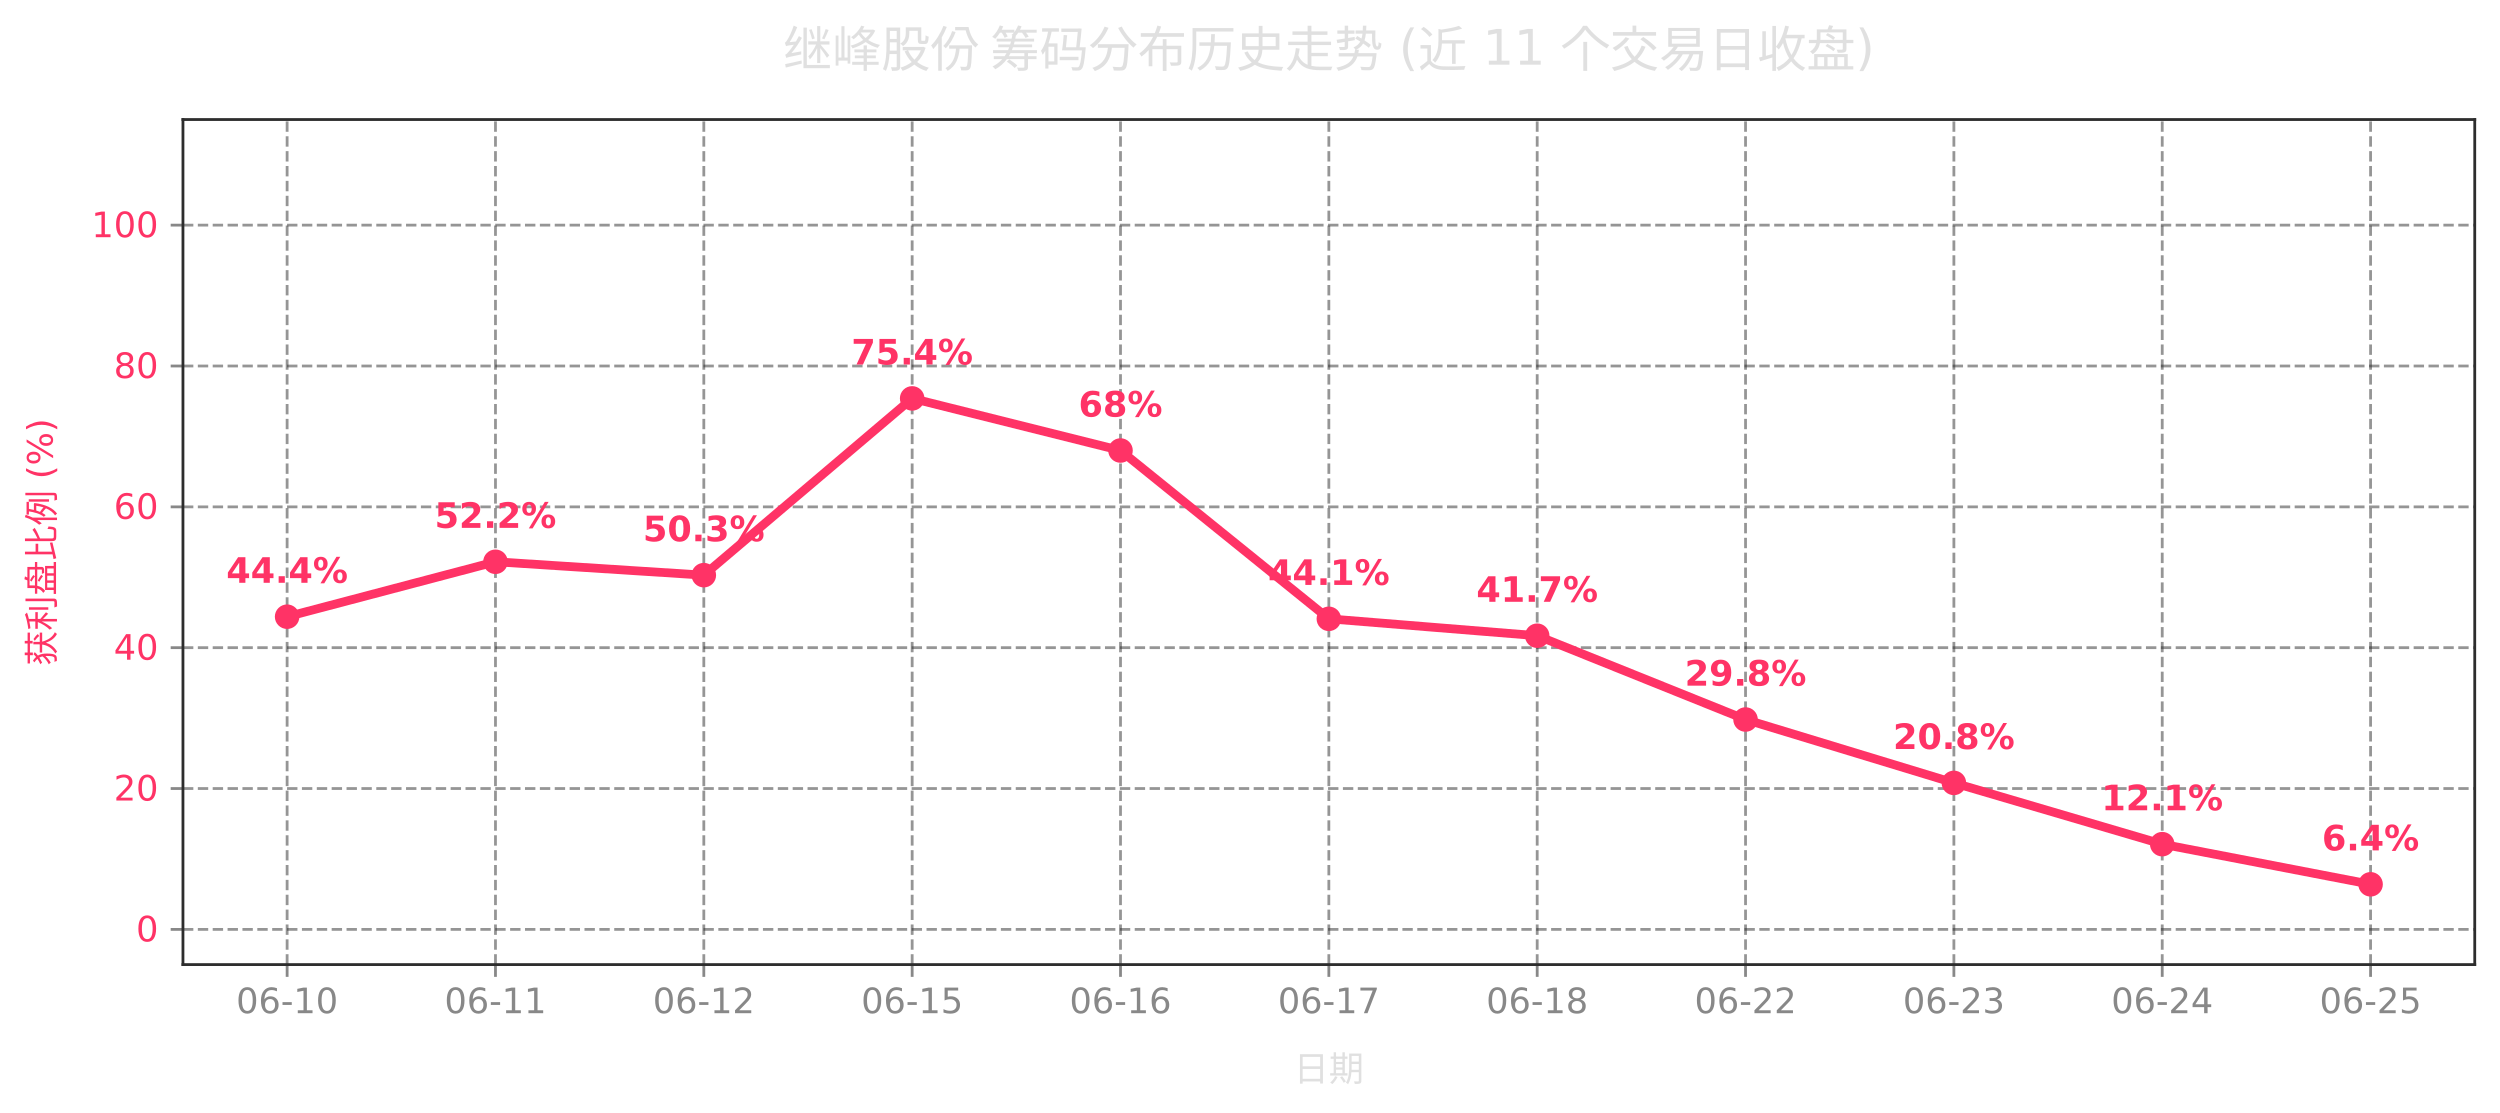
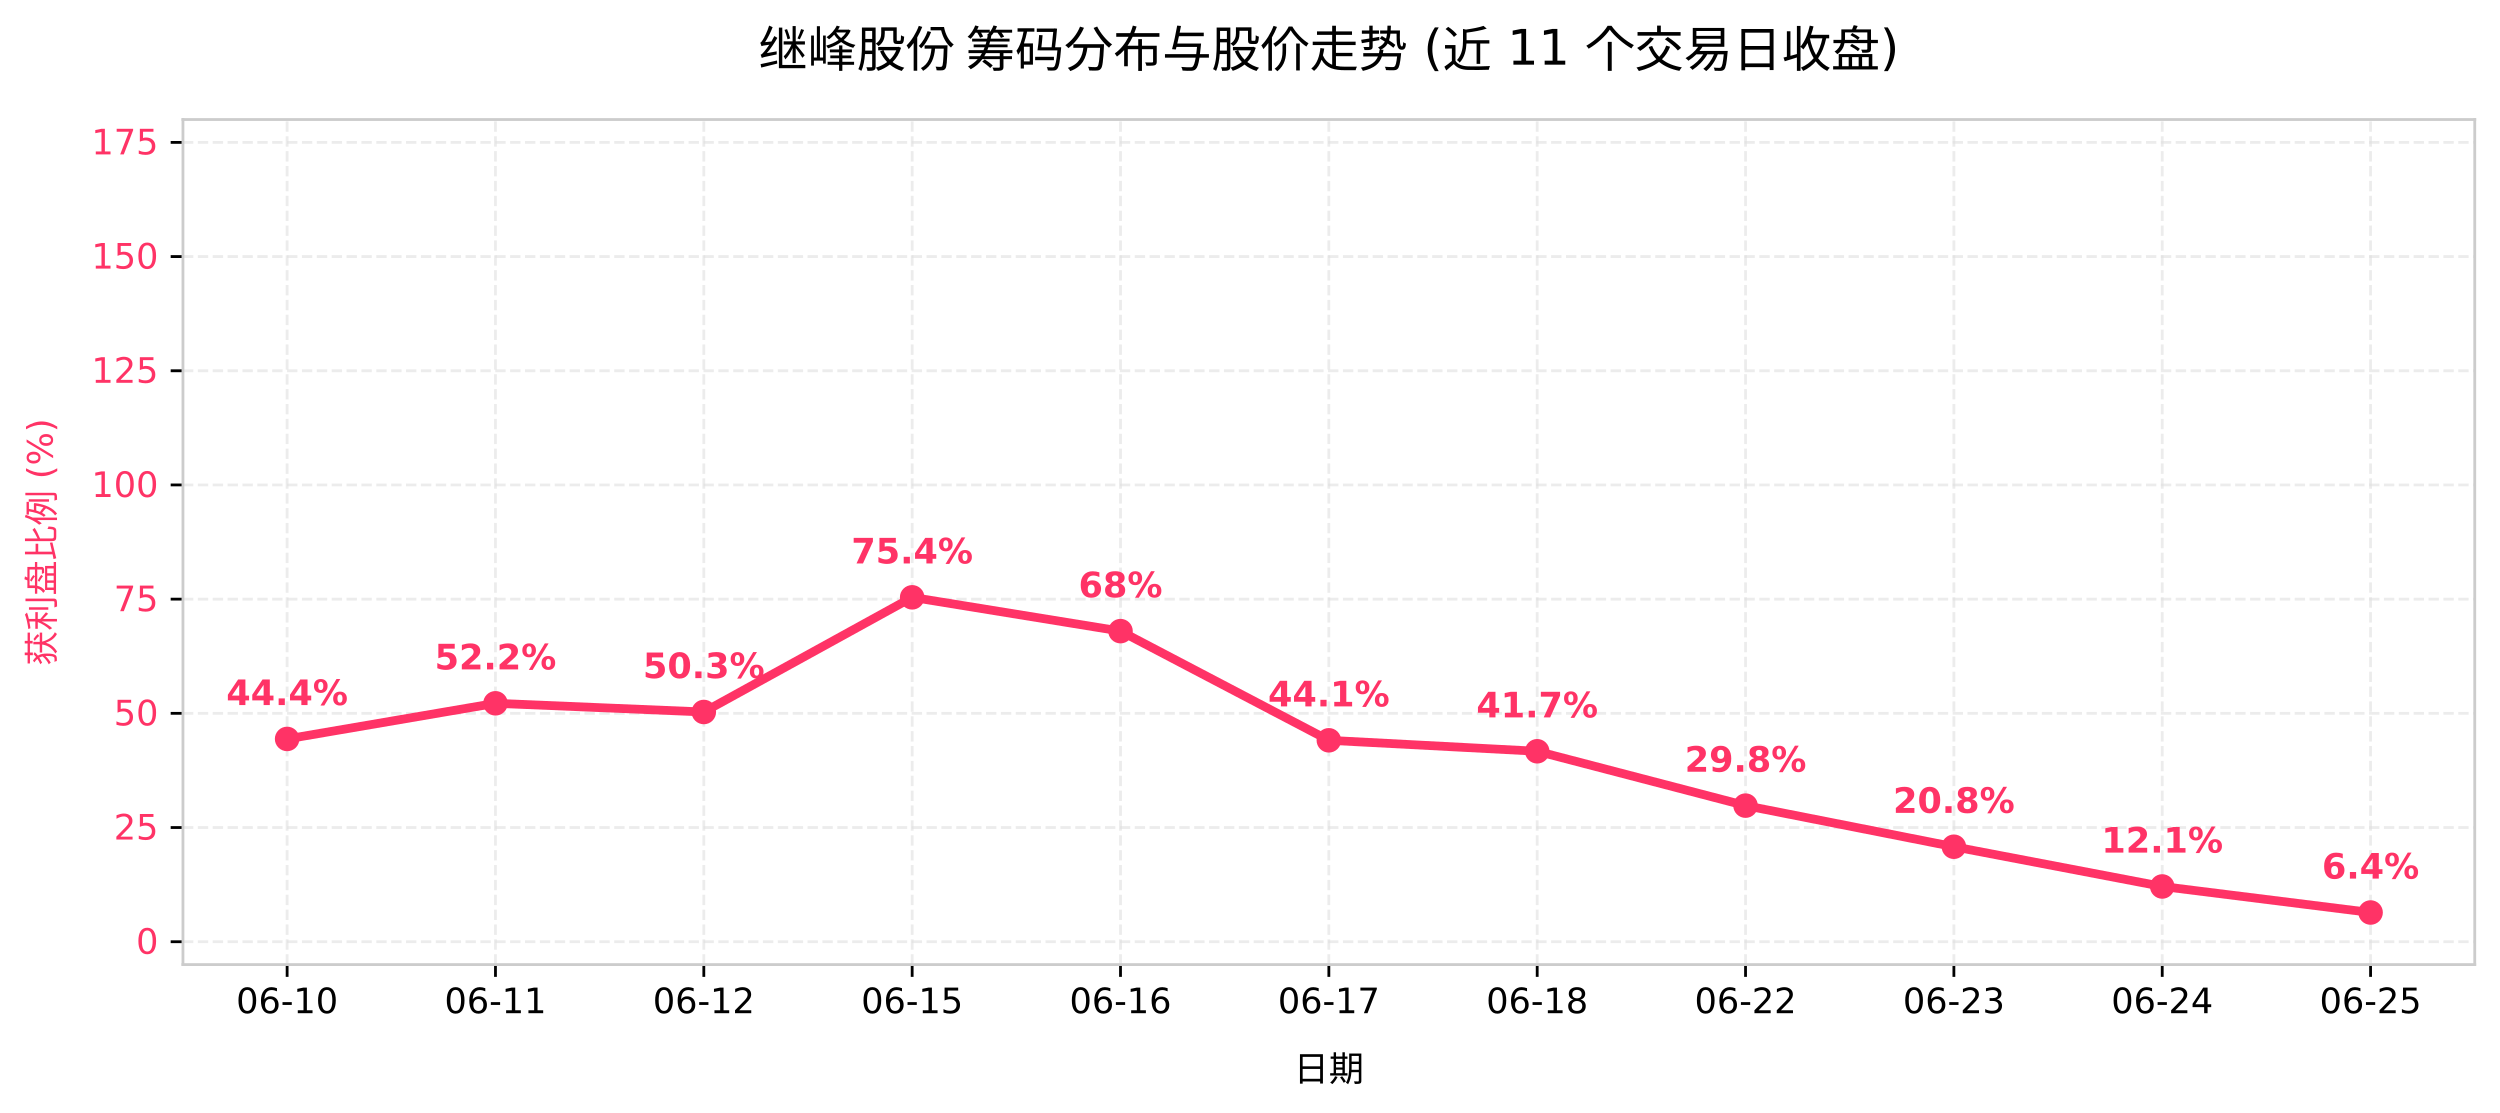
<svg xmlns="http://www.w3.org/2000/svg" xmlns:xlink="http://www.w3.org/1999/xlink" width="712.784pt" height="317.148pt" viewBox="0 0 712.784 317.148" version="1.1">
  <defs>
    <style type="text/css">*{stroke-linejoin: round; stroke-linecap: butt}</style>
  </defs>
  <g id="figure_1">
    <g id="patch_1">
      <path d="M 0 317.148  L 712.784 317.148  L 712.784 0  L 0 0  L 0 317.148  z " style="fill: none" />
    </g>
    <g id="axes_1">
      <g id="patch_2">
        <path d="M 52.163 275.017  L 705.584 275.017  L 705.584 34.08  L 52.163 34.08  L 52.163 275.017  z " style="fill: none" />
      </g>
      <g id="matplotlib.axis_1">
        <g id="xtick_1">
          <g id="line2d_1">
-             <path d="M 81.863 275.017  L 81.863 34.08  " clip-path="url(#pe7135e5e0c)" style="fill: none; stroke-dasharray: 2.96,1.28; stroke-dashoffset: 0; stroke: #2d2d2d; stroke-opacity: 0.5; stroke-width: 0.8" />
+             <path d="M 81.863 275.017  L 81.863 34.08  " clip-path="url(#p8c246e8b31)" style="fill: none; stroke-dasharray: 2.96,1.28; stroke-dashoffset: 0; stroke: #e0e0e0; stroke-opacity: 0.6; stroke-width: 0.8" />
          </g>
          <g id="line2d_2">
            <defs>
-               <path id="m8e5c2aca2e" d="M 0 0  L 0 3.5  " style="stroke: #888888; stroke-width: 0.8" />
+               <path id="mf10f7f3f48" d="M 0 0  L 0 3.5  " style="stroke: #000000; stroke-width: 0.8" />
            </defs>
            <g>
-               <use xlink:href="#m8e5c2aca2e" x="81.863" y="275.017" style="fill: #888888; stroke: #888888; stroke-width: 0.8" />
+               <use xlink:href="#mf10f7f3f48" x="81.863" y="275.017" style="stroke: #000000; stroke-width: 0.8" />
            </g>
          </g>
          <g id="text_1">
-             <text style="fill: #888888; font: 10px 'WenQuanYi Zen Hei', 'DejaVu Sans', 'Arial', sans-serif; text-anchor: middle" x="81.863" y="288.873" transform="rotate(-0 81.86347 288.8728)">06-10</text>
+             <text style="font: 10px 'WenQuanYi Zen Hei', 'DejaVu Sans', 'Arial', sans-serif; text-anchor: middle" x="81.863" y="288.873" transform="rotate(-0 81.86347 288.8728)">06-10</text>
          </g>
        </g>
        <g id="xtick_2">
          <g id="line2d_3">
-             <path d="M 141.265 275.017  L 141.265 34.08  " clip-path="url(#pe7135e5e0c)" style="fill: none; stroke-dasharray: 2.96,1.28; stroke-dashoffset: 0; stroke: #2d2d2d; stroke-opacity: 0.5; stroke-width: 0.8" />
+             <path d="M 141.265 275.017  L 141.265 34.08  " clip-path="url(#p8c246e8b31)" style="fill: none; stroke-dasharray: 2.96,1.28; stroke-dashoffset: 0; stroke: #e0e0e0; stroke-opacity: 0.6; stroke-width: 0.8" />
          </g>
          <g id="line2d_4">
            <g>
-               <use xlink:href="#m8e5c2aca2e" x="141.265" y="275.017" style="fill: #888888; stroke: #888888; stroke-width: 0.8" />
+               <use xlink:href="#mf10f7f3f48" x="141.265" y="275.017" style="stroke: #000000; stroke-width: 0.8" />
            </g>
          </g>
          <g id="text_2">
-             <text style="fill: #888888; font: 10px 'WenQuanYi Zen Hei', 'DejaVu Sans', 'Arial', sans-serif; text-anchor: middle" x="141.265" y="288.873" transform="rotate(-0 141.2654 288.8728)">06-11</text>
+             <text style="font: 10px 'WenQuanYi Zen Hei', 'DejaVu Sans', 'Arial', sans-serif; text-anchor: middle" x="141.265" y="288.873" transform="rotate(-0 141.2654 288.8728)">06-11</text>
          </g>
        </g>
        <g id="xtick_3">
          <g id="line2d_5">
-             <path d="M 200.667 275.017  L 200.667 34.08  " clip-path="url(#pe7135e5e0c)" style="fill: none; stroke-dasharray: 2.96,1.28; stroke-dashoffset: 0; stroke: #2d2d2d; stroke-opacity: 0.5; stroke-width: 0.8" />
+             <path d="M 200.667 275.017  L 200.667 34.08  " clip-path="url(#p8c246e8b31)" style="fill: none; stroke-dasharray: 2.96,1.28; stroke-dashoffset: 0; stroke: #e0e0e0; stroke-opacity: 0.6; stroke-width: 0.8" />
          </g>
          <g id="line2d_6">
            <g>
-               <use xlink:href="#m8e5c2aca2e" x="200.667" y="275.017" style="fill: #888888; stroke: #888888; stroke-width: 0.8" />
+               <use xlink:href="#mf10f7f3f48" x="200.667" y="275.017" style="stroke: #000000; stroke-width: 0.8" />
            </g>
          </g>
          <g id="text_3">
-             <text style="fill: #888888; font: 10px 'WenQuanYi Zen Hei', 'DejaVu Sans', 'Arial', sans-serif; text-anchor: middle" x="200.667" y="288.873" transform="rotate(-0 200.6673 288.8728)">06-12</text>
+             <text style="font: 10px 'WenQuanYi Zen Hei', 'DejaVu Sans', 'Arial', sans-serif; text-anchor: middle" x="200.667" y="288.873" transform="rotate(-0 200.6673 288.8728)">06-12</text>
          </g>
        </g>
        <g id="xtick_4">
          <g id="line2d_7">
-             <path d="M 260.069 275.017  L 260.069 34.08  " clip-path="url(#pe7135e5e0c)" style="fill: none; stroke-dasharray: 2.96,1.28; stroke-dashoffset: 0; stroke: #2d2d2d; stroke-opacity: 0.5; stroke-width: 0.8" />
+             <path d="M 260.069 275.017  L 260.069 34.08  " clip-path="url(#p8c246e8b31)" style="fill: none; stroke-dasharray: 2.96,1.28; stroke-dashoffset: 0; stroke: #e0e0e0; stroke-opacity: 0.6; stroke-width: 0.8" />
          </g>
          <g id="line2d_8">
            <g>
-               <use xlink:href="#m8e5c2aca2e" x="260.069" y="275.017" style="fill: #888888; stroke: #888888; stroke-width: 0.8" />
+               <use xlink:href="#mf10f7f3f48" x="260.069" y="275.017" style="stroke: #000000; stroke-width: 0.8" />
            </g>
          </g>
          <g id="text_4">
-             <text style="fill: #888888; font: 10px 'WenQuanYi Zen Hei', 'DejaVu Sans', 'Arial', sans-serif; text-anchor: middle" x="260.069" y="288.873" transform="rotate(-0 260.0693 288.8728)">06-15</text>
+             <text style="font: 10px 'WenQuanYi Zen Hei', 'DejaVu Sans', 'Arial', sans-serif; text-anchor: middle" x="260.069" y="288.873" transform="rotate(-0 260.0693 288.8728)">06-15</text>
          </g>
        </g>
        <g id="xtick_5">
          <g id="line2d_9">
-             <path d="M 319.471 275.017  L 319.471 34.08  " clip-path="url(#pe7135e5e0c)" style="fill: none; stroke-dasharray: 2.96,1.28; stroke-dashoffset: 0; stroke: #2d2d2d; stroke-opacity: 0.5; stroke-width: 0.8" />
+             <path d="M 319.471 275.017  L 319.471 34.08  " clip-path="url(#p8c246e8b31)" style="fill: none; stroke-dasharray: 2.96,1.28; stroke-dashoffset: 0; stroke: #e0e0e0; stroke-opacity: 0.6; stroke-width: 0.8" />
          </g>
          <g id="line2d_10">
            <g>
-               <use xlink:href="#m8e5c2aca2e" x="319.471" y="275.017" style="fill: #888888; stroke: #888888; stroke-width: 0.8" />
+               <use xlink:href="#mf10f7f3f48" x="319.471" y="275.017" style="stroke: #000000; stroke-width: 0.8" />
            </g>
          </g>
          <g id="text_5">
-             <text style="fill: #888888; font: 10px 'WenQuanYi Zen Hei', 'DejaVu Sans', 'Arial', sans-serif; text-anchor: middle" x="319.471" y="288.873" transform="rotate(-0 319.4712 288.8728)">06-16</text>
+             <text style="font: 10px 'WenQuanYi Zen Hei', 'DejaVu Sans', 'Arial', sans-serif; text-anchor: middle" x="319.471" y="288.873" transform="rotate(-0 319.4712 288.8728)">06-16</text>
          </g>
        </g>
        <g id="xtick_6">
          <g id="line2d_11">
-             <path d="M 378.873 275.017  L 378.873 34.08  " clip-path="url(#pe7135e5e0c)" style="fill: none; stroke-dasharray: 2.96,1.28; stroke-dashoffset: 0; stroke: #2d2d2d; stroke-opacity: 0.5; stroke-width: 0.8" />
+             <path d="M 378.873 275.017  L 378.873 34.08  " clip-path="url(#p8c246e8b31)" style="fill: none; stroke-dasharray: 2.96,1.28; stroke-dashoffset: 0; stroke: #e0e0e0; stroke-opacity: 0.6; stroke-width: 0.8" />
          </g>
          <g id="line2d_12">
            <g>
-               <use xlink:href="#m8e5c2aca2e" x="378.873" y="275.017" style="fill: #888888; stroke: #888888; stroke-width: 0.8" />
+               <use xlink:href="#mf10f7f3f48" x="378.873" y="275.017" style="stroke: #000000; stroke-width: 0.8" />
            </g>
          </g>
          <g id="text_6">
-             <text style="fill: #888888; font: 10px 'WenQuanYi Zen Hei', 'DejaVu Sans', 'Arial', sans-serif; text-anchor: middle" x="378.873" y="288.873" transform="rotate(-0 378.8731 288.8728)">06-17</text>
+             <text style="font: 10px 'WenQuanYi Zen Hei', 'DejaVu Sans', 'Arial', sans-serif; text-anchor: middle" x="378.873" y="288.873" transform="rotate(-0 378.8731 288.8728)">06-17</text>
          </g>
        </g>
        <g id="xtick_7">
          <g id="line2d_13">
-             <path d="M 438.275 275.017  L 438.275 34.08  " clip-path="url(#pe7135e5e0c)" style="fill: none; stroke-dasharray: 2.96,1.28; stroke-dashoffset: 0; stroke: #2d2d2d; stroke-opacity: 0.5; stroke-width: 0.8" />
+             <path d="M 438.275 275.017  L 438.275 34.08  " clip-path="url(#p8c246e8b31)" style="fill: none; stroke-dasharray: 2.96,1.28; stroke-dashoffset: 0; stroke: #e0e0e0; stroke-opacity: 0.6; stroke-width: 0.8" />
          </g>
          <g id="line2d_14">
            <g>
-               <use xlink:href="#m8e5c2aca2e" x="438.275" y="275.017" style="fill: #888888; stroke: #888888; stroke-width: 0.8" />
+               <use xlink:href="#mf10f7f3f48" x="438.275" y="275.017" style="stroke: #000000; stroke-width: 0.8" />
            </g>
          </g>
          <g id="text_7">
-             <text style="fill: #888888; font: 10px 'WenQuanYi Zen Hei', 'DejaVu Sans', 'Arial', sans-serif; text-anchor: middle" x="438.275" y="288.873" transform="rotate(-0 438.2751 288.8728)">06-18</text>
+             <text style="font: 10px 'WenQuanYi Zen Hei', 'DejaVu Sans', 'Arial', sans-serif; text-anchor: middle" x="438.275" y="288.873" transform="rotate(-0 438.2751 288.8728)">06-18</text>
          </g>
        </g>
        <g id="xtick_8">
          <g id="line2d_15">
-             <path d="M 497.677 275.017  L 497.677 34.08  " clip-path="url(#pe7135e5e0c)" style="fill: none; stroke-dasharray: 2.96,1.28; stroke-dashoffset: 0; stroke: #2d2d2d; stroke-opacity: 0.5; stroke-width: 0.8" />
+             <path d="M 497.677 275.017  L 497.677 34.08  " clip-path="url(#p8c246e8b31)" style="fill: none; stroke-dasharray: 2.96,1.28; stroke-dashoffset: 0; stroke: #e0e0e0; stroke-opacity: 0.6; stroke-width: 0.8" />
          </g>
          <g id="line2d_16">
            <g>
-               <use xlink:href="#m8e5c2aca2e" x="497.677" y="275.017" style="fill: #888888; stroke: #888888; stroke-width: 0.8" />
+               <use xlink:href="#mf10f7f3f48" x="497.677" y="275.017" style="stroke: #000000; stroke-width: 0.8" />
            </g>
          </g>
          <g id="text_8">
-             <text style="fill: #888888; font: 10px 'WenQuanYi Zen Hei', 'DejaVu Sans', 'Arial', sans-serif; text-anchor: middle" x="497.677" y="288.873" transform="rotate(-0 497.677 288.8728)">06-22</text>
+             <text style="font: 10px 'WenQuanYi Zen Hei', 'DejaVu Sans', 'Arial', sans-serif; text-anchor: middle" x="497.677" y="288.873" transform="rotate(-0 497.677 288.8728)">06-22</text>
          </g>
        </g>
        <g id="xtick_9">
          <g id="line2d_17">
-             <path d="M 557.079 275.017  L 557.079 34.08  " clip-path="url(#pe7135e5e0c)" style="fill: none; stroke-dasharray: 2.96,1.28; stroke-dashoffset: 0; stroke: #2d2d2d; stroke-opacity: 0.5; stroke-width: 0.8" />
+             <path d="M 557.079 275.017  L 557.079 34.08  " clip-path="url(#p8c246e8b31)" style="fill: none; stroke-dasharray: 2.96,1.28; stroke-dashoffset: 0; stroke: #e0e0e0; stroke-opacity: 0.6; stroke-width: 0.8" />
          </g>
          <g id="line2d_18">
            <g>
-               <use xlink:href="#m8e5c2aca2e" x="557.079" y="275.017" style="fill: #888888; stroke: #888888; stroke-width: 0.8" />
+               <use xlink:href="#mf10f7f3f48" x="557.079" y="275.017" style="stroke: #000000; stroke-width: 0.8" />
            </g>
          </g>
          <g id="text_9">
-             <text style="fill: #888888; font: 10px 'WenQuanYi Zen Hei', 'DejaVu Sans', 'Arial', sans-serif; text-anchor: middle" x="557.079" y="288.873" transform="rotate(-0 557.0789 288.8728)">06-23</text>
+             <text style="font: 10px 'WenQuanYi Zen Hei', 'DejaVu Sans', 'Arial', sans-serif; text-anchor: middle" x="557.079" y="288.873" transform="rotate(-0 557.0789 288.8728)">06-23</text>
          </g>
        </g>
        <g id="xtick_10">
          <g id="line2d_19">
-             <path d="M 616.481 275.017  L 616.481 34.08  " clip-path="url(#pe7135e5e0c)" style="fill: none; stroke-dasharray: 2.96,1.28; stroke-dashoffset: 0; stroke: #2d2d2d; stroke-opacity: 0.5; stroke-width: 0.8" />
+             <path d="M 616.481 275.017  L 616.481 34.08  " clip-path="url(#p8c246e8b31)" style="fill: none; stroke-dasharray: 2.96,1.28; stroke-dashoffset: 0; stroke: #e0e0e0; stroke-opacity: 0.6; stroke-width: 0.8" />
          </g>
          <g id="line2d_20">
            <g>
-               <use xlink:href="#m8e5c2aca2e" x="616.481" y="275.017" style="fill: #888888; stroke: #888888; stroke-width: 0.8" />
+               <use xlink:href="#mf10f7f3f48" x="616.481" y="275.017" style="stroke: #000000; stroke-width: 0.8" />
            </g>
          </g>
          <g id="text_10">
-             <text style="fill: #888888; font: 10px 'WenQuanYi Zen Hei', 'DejaVu Sans', 'Arial', sans-serif; text-anchor: middle" x="616.481" y="288.873" transform="rotate(-0 616.4809 288.8728)">06-24</text>
+             <text style="font: 10px 'WenQuanYi Zen Hei', 'DejaVu Sans', 'Arial', sans-serif; text-anchor: middle" x="616.481" y="288.873" transform="rotate(-0 616.4809 288.8728)">06-24</text>
          </g>
        </g>
        <g id="xtick_11">
          <g id="line2d_21">
-             <path d="M 675.883 275.017  L 675.883 34.08  " clip-path="url(#pe7135e5e0c)" style="fill: none; stroke-dasharray: 2.96,1.28; stroke-dashoffset: 0; stroke: #2d2d2d; stroke-opacity: 0.5; stroke-width: 0.8" />
+             <path d="M 675.883 275.017  L 675.883 34.08  " clip-path="url(#p8c246e8b31)" style="fill: none; stroke-dasharray: 2.96,1.28; stroke-dashoffset: 0; stroke: #e0e0e0; stroke-opacity: 0.6; stroke-width: 0.8" />
          </g>
          <g id="line2d_22">
            <g>
-               <use xlink:href="#m8e5c2aca2e" x="675.883" y="275.017" style="fill: #888888; stroke: #888888; stroke-width: 0.8" />
+               <use xlink:href="#mf10f7f3f48" x="675.883" y="275.017" style="stroke: #000000; stroke-width: 0.8" />
            </g>
          </g>
          <g id="text_11">
-             <text style="fill: #888888; font: 10px 'WenQuanYi Zen Hei', 'DejaVu Sans', 'Arial', sans-serif; text-anchor: middle" x="675.883" y="288.873" transform="rotate(-0 675.8828 288.8728)">06-25</text>
+             <text style="font: 10px 'WenQuanYi Zen Hei', 'DejaVu Sans', 'Arial', sans-serif; text-anchor: middle" x="675.883" y="288.873" transform="rotate(-0 675.8828 288.8728)">06-25</text>
          </g>
        </g>
        <g id="text_12">
-           <text style="fill: #e0e0e0; font: 10px 'WenQuanYi Zen Hei', 'DejaVu Sans', 'Arial', sans-serif; text-anchor: middle" x="378.873" y="308.287" transform="rotate(-0 378.8731 308.2869)">日期</text>
+           <text style="font: 10px 'WenQuanYi Zen Hei', 'DejaVu Sans', 'Arial', sans-serif; text-anchor: middle" x="378.873" y="308.287" transform="rotate(-0 378.8731 308.2869)">日期</text>
        </g>
      </g>
      <g id="matplotlib.axis_2">
        <g id="ytick_1">
          <g id="line2d_23">
-             <path d="M 52.163 264.978  L 705.584 264.978  " clip-path="url(#pe7135e5e0c)" style="fill: none; stroke-dasharray: 2.96,1.28; stroke-dashoffset: 0; stroke: #2d2d2d; stroke-opacity: 0.5; stroke-width: 0.8" />
+             <path d="M 52.163 268.505  L 705.584 268.505  " clip-path="url(#p8c246e8b31)" style="fill: none; stroke-dasharray: 2.96,1.28; stroke-dashoffset: 0; stroke: #e0e0e0; stroke-opacity: 0.6; stroke-width: 0.8" />
          </g>
          <g id="line2d_24">
            <defs>
-               <path id="m1942de234c" d="M 0 0  L -3.5 0  " style="stroke: #888888; stroke-width: 0.8" />
+               <path id="m548b8e6ac9" d="M 0 0  L -3.5 0  " style="stroke: #000000; stroke-width: 0.8" />
            </defs>
            <g>
-               <use xlink:href="#m1942de234c" x="52.163" y="264.978" style="fill: #888888; stroke: #888888; stroke-width: 0.8" />
+               <use xlink:href="#m548b8e6ac9" x="52.163" y="268.505" style="stroke: #000000; stroke-width: 0.8" />
            </g>
          </g>
          <g id="text_13">
-             <text style="fill: #ff3366; font: 10px 'WenQuanYi Zen Hei', 'DejaVu Sans', 'Arial', sans-serif; text-anchor: end" x="45.163" y="268.406" transform="rotate(-0 45.1625 268.4057)">0</text>
+             <text style="fill: #ff3366; font: 10px 'WenQuanYi Zen Hei', 'DejaVu Sans', 'Arial', sans-serif; text-anchor: end" x="45.163" y="271.933" transform="rotate(-0 45.1625 271.9329)">0</text>
          </g>
        </g>
        <g id="ytick_2">
          <g id="line2d_25">
-             <path d="M 52.163 224.822  L 705.584 224.822  " clip-path="url(#pe7135e5e0c)" style="fill: none; stroke-dasharray: 2.96,1.28; stroke-dashoffset: 0; stroke: #2d2d2d; stroke-opacity: 0.5; stroke-width: 0.8" />
+             <path d="M 52.163 235.946  L 705.584 235.946  " clip-path="url(#p8c246e8b31)" style="fill: none; stroke-dasharray: 2.96,1.28; stroke-dashoffset: 0; stroke: #e0e0e0; stroke-opacity: 0.6; stroke-width: 0.8" />
          </g>
          <g id="line2d_26">
            <g>
-               <use xlink:href="#m1942de234c" x="52.163" y="224.822" style="fill: #888888; stroke: #888888; stroke-width: 0.8" />
+               <use xlink:href="#m548b8e6ac9" x="52.163" y="235.946" style="stroke: #000000; stroke-width: 0.8" />
            </g>
          </g>
          <g id="text_14">
-             <text style="fill: #ff3366; font: 10px 'WenQuanYi Zen Hei', 'DejaVu Sans', 'Arial', sans-serif; text-anchor: end" x="45.163" y="228.25" transform="rotate(-0 45.1625 228.2496)">20</text>
+             <text style="fill: #ff3366; font: 10px 'WenQuanYi Zen Hei', 'DejaVu Sans', 'Arial', sans-serif; text-anchor: end" x="45.163" y="239.374" transform="rotate(-0 45.1625 239.3739)">25</text>
          </g>
        </g>
        <g id="ytick_3">
          <g id="line2d_27">
-             <path d="M 52.163 184.665  L 705.584 184.665  " clip-path="url(#pe7135e5e0c)" style="fill: none; stroke-dasharray: 2.96,1.28; stroke-dashoffset: 0; stroke: #2d2d2d; stroke-opacity: 0.5; stroke-width: 0.8" />
+             <path d="M 52.163 203.387  L 705.584 203.387  " clip-path="url(#p8c246e8b31)" style="fill: none; stroke-dasharray: 2.96,1.28; stroke-dashoffset: 0; stroke: #e0e0e0; stroke-opacity: 0.6; stroke-width: 0.8" />
          </g>
          <g id="line2d_28">
            <g>
-               <use xlink:href="#m1942de234c" x="52.163" y="184.665" style="fill: #888888; stroke: #888888; stroke-width: 0.8" />
+               <use xlink:href="#m548b8e6ac9" x="52.163" y="203.387" style="stroke: #000000; stroke-width: 0.8" />
            </g>
          </g>
          <g id="text_15">
-             <text style="fill: #ff3366; font: 10px 'WenQuanYi Zen Hei', 'DejaVu Sans', 'Arial', sans-serif; text-anchor: end" x="45.163" y="188.094" transform="rotate(-0 45.1625 188.0936)">40</text>
+             <text style="fill: #ff3366; font: 10px 'WenQuanYi Zen Hei', 'DejaVu Sans', 'Arial', sans-serif; text-anchor: end" x="45.163" y="206.815" transform="rotate(-0 45.1625 206.815)">50</text>
          </g>
        </g>
        <g id="ytick_4">
          <g id="line2d_29">
-             <path d="M 52.163 144.509  L 705.584 144.509  " clip-path="url(#pe7135e5e0c)" style="fill: none; stroke-dasharray: 2.96,1.28; stroke-dashoffset: 0; stroke: #2d2d2d; stroke-opacity: 0.5; stroke-width: 0.8" />
+             <path d="M 52.163 170.828  L 705.584 170.828  " clip-path="url(#p8c246e8b31)" style="fill: none; stroke-dasharray: 2.96,1.28; stroke-dashoffset: 0; stroke: #e0e0e0; stroke-opacity: 0.6; stroke-width: 0.8" />
          </g>
          <g id="line2d_30">
            <g>
-               <use xlink:href="#m1942de234c" x="52.163" y="144.509" style="fill: #888888; stroke: #888888; stroke-width: 0.8" />
+               <use xlink:href="#m548b8e6ac9" x="52.163" y="170.828" style="stroke: #000000; stroke-width: 0.8" />
            </g>
          </g>
          <g id="text_16">
-             <text style="fill: #ff3366; font: 10px 'WenQuanYi Zen Hei', 'DejaVu Sans', 'Arial', sans-serif; text-anchor: end" x="45.163" y="147.938" transform="rotate(-0 45.1625 147.9376)">60</text>
+             <text style="fill: #ff3366; font: 10px 'WenQuanYi Zen Hei', 'DejaVu Sans', 'Arial', sans-serif; text-anchor: end" x="45.163" y="174.256" transform="rotate(-0 45.1625 174.256)">75</text>
          </g>
        </g>
        <g id="ytick_5">
          <g id="line2d_31">
-             <path d="M 52.163 104.353  L 705.584 104.353  " clip-path="url(#pe7135e5e0c)" style="fill: none; stroke-dasharray: 2.96,1.28; stroke-dashoffset: 0; stroke: #2d2d2d; stroke-opacity: 0.5; stroke-width: 0.8" />
+             <path d="M 52.163 138.269  L 705.584 138.269  " clip-path="url(#p8c246e8b31)" style="fill: none; stroke-dasharray: 2.96,1.28; stroke-dashoffset: 0; stroke: #e0e0e0; stroke-opacity: 0.6; stroke-width: 0.8" />
          </g>
          <g id="line2d_32">
            <g>
-               <use xlink:href="#m1942de234c" x="52.163" y="104.353" style="fill: #888888; stroke: #888888; stroke-width: 0.8" />
+               <use xlink:href="#m548b8e6ac9" x="52.163" y="138.269" style="stroke: #000000; stroke-width: 0.8" />
            </g>
          </g>
          <g id="text_17">
-             <text style="fill: #ff3366; font: 10px 'WenQuanYi Zen Hei', 'DejaVu Sans', 'Arial', sans-serif; text-anchor: end" x="45.163" y="107.782" transform="rotate(-0 45.1625 107.7815)">80</text>
+             <text style="fill: #ff3366; font: 10px 'WenQuanYi Zen Hei', 'DejaVu Sans', 'Arial', sans-serif; text-anchor: end" x="45.163" y="141.697" transform="rotate(-0 45.1625 141.6971)">100</text>
          </g>
        </g>
        <g id="ytick_6">
          <g id="line2d_33">
-             <path d="M 52.163 64.197  L 705.584 64.197  " clip-path="url(#pe7135e5e0c)" style="fill: none; stroke-dasharray: 2.96,1.28; stroke-dashoffset: 0; stroke: #2d2d2d; stroke-opacity: 0.5; stroke-width: 0.8" />
+             <path d="M 52.163 105.71  L 705.584 105.71  " clip-path="url(#p8c246e8b31)" style="fill: none; stroke-dasharray: 2.96,1.28; stroke-dashoffset: 0; stroke: #e0e0e0; stroke-opacity: 0.6; stroke-width: 0.8" />
          </g>
          <g id="line2d_34">
            <g>
-               <use xlink:href="#m1942de234c" x="52.163" y="64.197" style="fill: #888888; stroke: #888888; stroke-width: 0.8" />
+               <use xlink:href="#m548b8e6ac9" x="52.163" y="105.71" style="stroke: #000000; stroke-width: 0.8" />
            </g>
          </g>
          <g id="text_18">
-             <text style="fill: #ff3366; font: 10px 'WenQuanYi Zen Hei', 'DejaVu Sans', 'Arial', sans-serif; text-anchor: end" x="45.163" y="67.625" transform="rotate(-0 45.1625 67.62547)">100</text>
-           </g>
-         </g>
-         <g id="text_19">
+             <text style="fill: #ff3366; font: 10px 'WenQuanYi Zen Hei', 'DejaVu Sans', 'Arial', sans-serif; text-anchor: end" x="45.163" y="109.138" transform="rotate(-0 45.1625 109.1381)">125</text>
+           </g>
+         </g>
+         <g id="ytick_7">
+           <g id="line2d_35">
+             <path d="M 52.163 73.151  L 705.584 73.151  " clip-path="url(#p8c246e8b31)" style="fill: none; stroke-dasharray: 2.96,1.28; stroke-dashoffset: 0; stroke: #e0e0e0; stroke-opacity: 0.6; stroke-width: 0.8" />
+           </g>
+           <g id="line2d_36">
+             <g>
+               <use xlink:href="#m548b8e6ac9" x="52.163" y="73.151" style="stroke: #000000; stroke-width: 0.8" />
+             </g>
+           </g>
+           <g id="text_19">
+             <text style="fill: #ff3366; font: 10px 'WenQuanYi Zen Hei', 'DejaVu Sans', 'Arial', sans-serif; text-anchor: end" x="45.163" y="76.579" transform="rotate(-0 45.1625 76.57918)">150</text>
+           </g>
+         </g>
+         <g id="ytick_8">
+           <g id="line2d_37">
+             <path d="M 52.163 40.592  L 705.584 40.592  " clip-path="url(#p8c246e8b31)" style="fill: none; stroke-dasharray: 2.96,1.28; stroke-dashoffset: 0; stroke: #e0e0e0; stroke-opacity: 0.6; stroke-width: 0.8" />
+           </g>
+           <g id="line2d_38">
+             <g>
+               <use xlink:href="#m548b8e6ac9" x="52.163" y="40.592" style="stroke: #000000; stroke-width: 0.8" />
+             </g>
+           </g>
+           <g id="text_20">
+             <text style="fill: #ff3366; font: 10px 'WenQuanYi Zen Hei', 'DejaVu Sans', 'Arial', sans-serif; text-anchor: end" x="45.163" y="44.02" transform="rotate(-0 45.1625 44.02023)">175</text>
+           </g>
+         </g>
+         <g id="text_21">
          <text style="fill: #ff3366; font: 10px 'WenQuanYi Zen Hei', 'DejaVu Sans', 'Arial', sans-serif; text-anchor: middle" x="15.463" y="154.548" transform="rotate(-90 15.4625 154.5484)">获利盘比例 (%)</text>
        </g>
      </g>
-       <g id="line2d_35">
-         <path d="M 81.863 175.831  L 141.265 160.17  L 200.667 163.985  L 260.069 113.589  L 319.471 128.447  L 378.873 176.433  L 438.275 181.252  L 497.677 205.145  L 557.079 223.215  L 616.481 240.683  L 675.883 252.128  " clip-path="url(#pe7135e5e0c)" style="fill: none; stroke: #ff3366; stroke-width: 2.5; stroke-linecap: square" />
+       <g id="line2d_39">
+         <path d="M 81.863 210.68  L 141.265 200.522  L 200.667 202.996  L 260.069 170.307  L 319.471 179.944  L 378.873 211.071  L 438.275 214.196  L 497.677 229.695  L 557.079 241.416  L 616.481 252.746  L 675.883 260.17  " clip-path="url(#p8c246e8b31)" style="fill: none; stroke: #ff3366; stroke-width: 2.5; stroke-linecap: square" />
        <defs>
-           <path id="me21c200c6f" d="M 0 3  C 0.796 3 1.559 2.684 2.121 2.121  C 2.684 1.559 3 0.796 3 0  C 3 -0.796 2.684 -1.559 2.121 -2.121  C 1.559 -2.684 0.796 -3 0 -3  C -0.796 -3 -1.559 -2.684 -2.121 -2.121  C -2.684 -1.559 -3 -0.796 -3 0  C -3 0.796 -2.684 1.559 -2.121 2.121  C -1.559 2.684 -0.796 3 0 3  z " style="stroke: #ff3366" />
+           <path id="m474d298c70" d="M 0 3  C 0.796 3 1.559 2.684 2.121 2.121  C 2.684 1.559 3 0.796 3 0  C 3 -0.796 2.684 -1.559 2.121 -2.121  C 1.559 -2.684 0.796 -3 0 -3  C -0.796 -3 -1.559 -2.684 -2.121 -2.121  C -2.684 -1.559 -3 -0.796 -3 0  C -3 0.796 -2.684 1.559 -2.121 2.121  C -1.559 2.684 -0.796 3 0 3  z " style="stroke: #ff3366" />
        </defs>
-         <g clip-path="url(#pe7135e5e0c)">
-           <use xlink:href="#me21c200c6f" x="81.863" y="175.831" style="fill: #ff3366; stroke: #ff3366" />
-           <use xlink:href="#me21c200c6f" x="141.265" y="160.17" style="fill: #ff3366; stroke: #ff3366" />
-           <use xlink:href="#me21c200c6f" x="200.667" y="163.985" style="fill: #ff3366; stroke: #ff3366" />
-           <use xlink:href="#me21c200c6f" x="260.069" y="113.589" style="fill: #ff3366; stroke: #ff3366" />
-           <use xlink:href="#me21c200c6f" x="319.471" y="128.447" style="fill: #ff3366; stroke: #ff3366" />
-           <use xlink:href="#me21c200c6f" x="378.873" y="176.433" style="fill: #ff3366; stroke: #ff3366" />
-           <use xlink:href="#me21c200c6f" x="438.275" y="181.252" style="fill: #ff3366; stroke: #ff3366" />
-           <use xlink:href="#me21c200c6f" x="497.677" y="205.145" style="fill: #ff3366; stroke: #ff3366" />
-           <use xlink:href="#me21c200c6f" x="557.079" y="223.215" style="fill: #ff3366; stroke: #ff3366" />
-           <use xlink:href="#me21c200c6f" x="616.481" y="240.683" style="fill: #ff3366; stroke: #ff3366" />
-           <use xlink:href="#me21c200c6f" x="675.883" y="252.128" style="fill: #ff3366; stroke: #ff3366" />
+         <g clip-path="url(#p8c246e8b31)">
+           <use xlink:href="#m474d298c70" x="81.863" y="210.68" style="fill: #ff3366; stroke: #ff3366" />
+           <use xlink:href="#m474d298c70" x="141.265" y="200.522" style="fill: #ff3366; stroke: #ff3366" />
+           <use xlink:href="#m474d298c70" x="200.667" y="202.996" style="fill: #ff3366; stroke: #ff3366" />
+           <use xlink:href="#m474d298c70" x="260.069" y="170.307" style="fill: #ff3366; stroke: #ff3366" />
+           <use xlink:href="#m474d298c70" x="319.471" y="179.944" style="fill: #ff3366; stroke: #ff3366" />
+           <use xlink:href="#m474d298c70" x="378.873" y="211.071" style="fill: #ff3366; stroke: #ff3366" />
+           <use xlink:href="#m474d298c70" x="438.275" y="214.196" style="fill: #ff3366; stroke: #ff3366" />
+           <use xlink:href="#m474d298c70" x="497.677" y="229.695" style="fill: #ff3366; stroke: #ff3366" />
+           <use xlink:href="#m474d298c70" x="557.079" y="241.416" style="fill: #ff3366; stroke: #ff3366" />
+           <use xlink:href="#m474d298c70" x="616.481" y="252.746" style="fill: #ff3366; stroke: #ff3366" />
+           <use xlink:href="#m474d298c70" x="675.883" y="260.17" style="fill: #ff3366; stroke: #ff3366" />
        </g>
      </g>
      <g id="patch_3">
-         <path d="M 52.163 275.017  L 52.163 34.08  " style="fill: none; stroke: #2d2d2d; stroke-width: 0.8; stroke-linejoin: miter; stroke-linecap: square" />
+         <path d="M 52.163 275.017  L 52.163 34.08  " style="fill: none; stroke: #cccccc; stroke-width: 0.8; stroke-linejoin: miter; stroke-linecap: square" />
      </g>
      <g id="patch_4">
-         <path d="M 705.584 275.017  L 705.584 34.08  " style="fill: none; stroke: #2d2d2d; stroke-width: 0.8; stroke-linejoin: miter; stroke-linecap: square" />
+         <path d="M 705.584 275.017  L 705.584 34.08  " style="fill: none; stroke: #cccccc; stroke-width: 0.8; stroke-linejoin: miter; stroke-linecap: square" />
      </g>
      <g id="patch_5">
-         <path d="M 52.163 275.017  L 705.584 275.017  " style="fill: none; stroke: #2d2d2d; stroke-width: 0.8; stroke-linejoin: miter; stroke-linecap: square" />
+         <path d="M 52.163 275.017  L 705.584 275.017  " style="fill: none; stroke: #cccccc; stroke-width: 0.8; stroke-linejoin: miter; stroke-linecap: square" />
      </g>
      <g id="patch_6">
-         <path d="M 52.163 34.08  L 705.584 34.08  " style="fill: none; stroke: #2d2d2d; stroke-width: 0.8; stroke-linejoin: miter; stroke-linecap: square" />
-       </g>
-       <g id="text_20">
-         <text style="fill: #ff3366; font: 700 10px 'WenQuanYi Zen Hei', 'DejaVu Sans', 'Arial', sans-serif; text-anchor: middle" x="81.863" y="166.17" transform="rotate(-0 81.86347 166.1702)">44.4%</text>
-       </g>
-       <g id="text_21">
-         <text style="fill: #ff3366; font: 700 10px 'WenQuanYi Zen Hei', 'DejaVu Sans', 'Arial', sans-serif; text-anchor: middle" x="141.265" y="150.509" transform="rotate(-0 141.2654 150.5093)">52.2%</text>
+         <path d="M 52.163 34.08  L 705.584 34.08  " style="fill: none; stroke: #cccccc; stroke-width: 0.8; stroke-linejoin: miter; stroke-linecap: square" />
      </g>
      <g id="text_22">
-         <text style="fill: #ff3366; font: 700 10px 'WenQuanYi Zen Hei', 'DejaVu Sans', 'Arial', sans-serif; text-anchor: middle" x="200.667" y="154.324" transform="rotate(-0 200.6673 154.3242)">50.3%</text>
+         <text style="fill: #ff3366; font: 700 10px 'WenQuanYi Zen Hei', 'DejaVu Sans', 'Arial', sans-serif; text-anchor: middle" x="81.863" y="201.019" transform="rotate(-0 81.86347 201.0191)">44.4%</text>
      </g>
      <g id="text_23">
-         <text style="fill: #ff3366; font: 700 10px 'WenQuanYi Zen Hei', 'DejaVu Sans', 'Arial', sans-serif; text-anchor: middle" x="260.069" y="103.928" transform="rotate(-0 260.0693 103.9283)">75.4%</text>
+         <text style="fill: #ff3366; font: 700 10px 'WenQuanYi Zen Hei', 'DejaVu Sans', 'Arial', sans-serif; text-anchor: middle" x="141.265" y="190.861" transform="rotate(-0 141.2654 190.8607)">52.2%</text>
      </g>
      <g id="text_24">
-         <text style="fill: #ff3366; font: 700 10px 'WenQuanYi Zen Hei', 'DejaVu Sans', 'Arial', sans-serif; text-anchor: middle" x="319.471" y="118.786" transform="rotate(-0 319.4712 118.7861)">68%</text>
+         <text style="fill: #ff3366; font: 700 10px 'WenQuanYi Zen Hei', 'DejaVu Sans', 'Arial', sans-serif; text-anchor: middle" x="200.667" y="193.335" transform="rotate(-0 200.6673 193.3352)">50.3%</text>
      </g>
      <g id="text_25">
-         <text style="fill: #ff3366; font: 700 10px 'WenQuanYi Zen Hei', 'DejaVu Sans', 'Arial', sans-serif; text-anchor: middle" x="378.873" y="166.773" transform="rotate(-0 378.8731 166.7725)">44.1%</text>
+         <text style="fill: #ff3366; font: 700 10px 'WenQuanYi Zen Hei', 'DejaVu Sans', 'Arial', sans-serif; text-anchor: middle" x="260.069" y="160.646" transform="rotate(-0 260.0693 160.646)">75.4%</text>
      </g>
      <g id="text_26">
-         <text style="fill: #ff3366; font: 700 10px 'WenQuanYi Zen Hei', 'DejaVu Sans', 'Arial', sans-serif; text-anchor: middle" x="438.275" y="171.591" transform="rotate(-0 438.2751 171.5913)">41.7%</text>
+         <text style="fill: #ff3366; font: 700 10px 'WenQuanYi Zen Hei', 'DejaVu Sans', 'Arial', sans-serif; text-anchor: middle" x="319.471" y="170.283" transform="rotate(-0 319.4712 170.2835)">68%</text>
      </g>
      <g id="text_27">
-         <text style="fill: #ff3366; font: 700 10px 'WenQuanYi Zen Hei', 'DejaVu Sans', 'Arial', sans-serif; text-anchor: middle" x="497.677" y="195.484" transform="rotate(-0 497.677 195.4841)">29.8%</text>
+         <text style="fill: #ff3366; font: 700 10px 'WenQuanYi Zen Hei', 'DejaVu Sans', 'Arial', sans-serif; text-anchor: middle" x="378.873" y="201.41" transform="rotate(-0 378.8731 201.4098)">44.1%</text>
      </g>
      <g id="text_28">
-         <text style="fill: #ff3366; font: 700 10px 'WenQuanYi Zen Hei', 'DejaVu Sans', 'Arial', sans-serif; text-anchor: middle" x="557.079" y="213.554" transform="rotate(-0 557.0789 213.5543)">20.8%</text>
+         <text style="fill: #ff3366; font: 700 10px 'WenQuanYi Zen Hei', 'DejaVu Sans', 'Arial', sans-serif; text-anchor: middle" x="438.275" y="204.536" transform="rotate(-0 438.2751 204.5355)">41.7%</text>
      </g>
      <g id="text_29">
-         <text style="fill: #ff3366; font: 700 10px 'WenQuanYi Zen Hei', 'DejaVu Sans', 'Arial', sans-serif; text-anchor: middle" x="616.481" y="231.022" transform="rotate(-0 616.4809 231.0222)">12.1%</text>
+         <text style="fill: #ff3366; font: 700 10px 'WenQuanYi Zen Hei', 'DejaVu Sans', 'Arial', sans-serif; text-anchor: middle" x="497.677" y="220.034" transform="rotate(-0 497.677 220.0336)">29.8%</text>
      </g>
      <g id="text_30">
-         <text style="fill: #ff3366; font: 700 10px 'WenQuanYi Zen Hei', 'DejaVu Sans', 'Arial', sans-serif; text-anchor: middle" x="675.883" y="242.467" transform="rotate(-0 675.8828 242.4667)">6.4%</text>
+         <text style="fill: #ff3366; font: 700 10px 'WenQuanYi Zen Hei', 'DejaVu Sans', 'Arial', sans-serif; text-anchor: middle" x="557.079" y="231.755" transform="rotate(-0 557.0789 231.7548)">20.8%</text>
      </g>
      <g id="text_31">
-         <text style="fill: #e0e0e0; font: 14px 'WenQuanYi Zen Hei', 'DejaVu Sans', 'Arial', sans-serif; text-anchor: middle" x="378.873" y="19.08" transform="rotate(-0 378.8731 19.08031)">继峰股份 筹码分布历史走势 (近 11 个交易日收盘)</text>
+         <text style="fill: #ff3366; font: 700 10px 'WenQuanYi Zen Hei', 'DejaVu Sans', 'Arial', sans-serif; text-anchor: middle" x="616.481" y="243.085" transform="rotate(-0 616.4809 243.0853)">12.1%</text>
+       </g>
+       <g id="text_32">
+         <text style="fill: #ff3366; font: 700 10px 'WenQuanYi Zen Hei', 'DejaVu Sans', 'Arial', sans-serif; text-anchor: middle" x="675.883" y="250.509" transform="rotate(-0 675.8828 250.5087)">6.4%</text>
+       </g>
+       <g id="text_33">
+         <text style="font: 14px 'WenQuanYi Zen Hei', 'DejaVu Sans', 'Arial', sans-serif; text-anchor: middle" x="378.873" y="19.08" transform="rotate(-0 378.8731 19.08031)">继峰股份 筹码分布与股价走势 (近 11 个交易日收盘)</text>
      </g>
    </g>
  </g>
  <defs>
-     <clipPath id="pe7135e5e0c">
+     <clipPath id="p8c246e8b31">
      <rect x="52.163" y="34.08" width="653.421" height="240.936" />
    </clipPath>
  </defs>
</svg>
